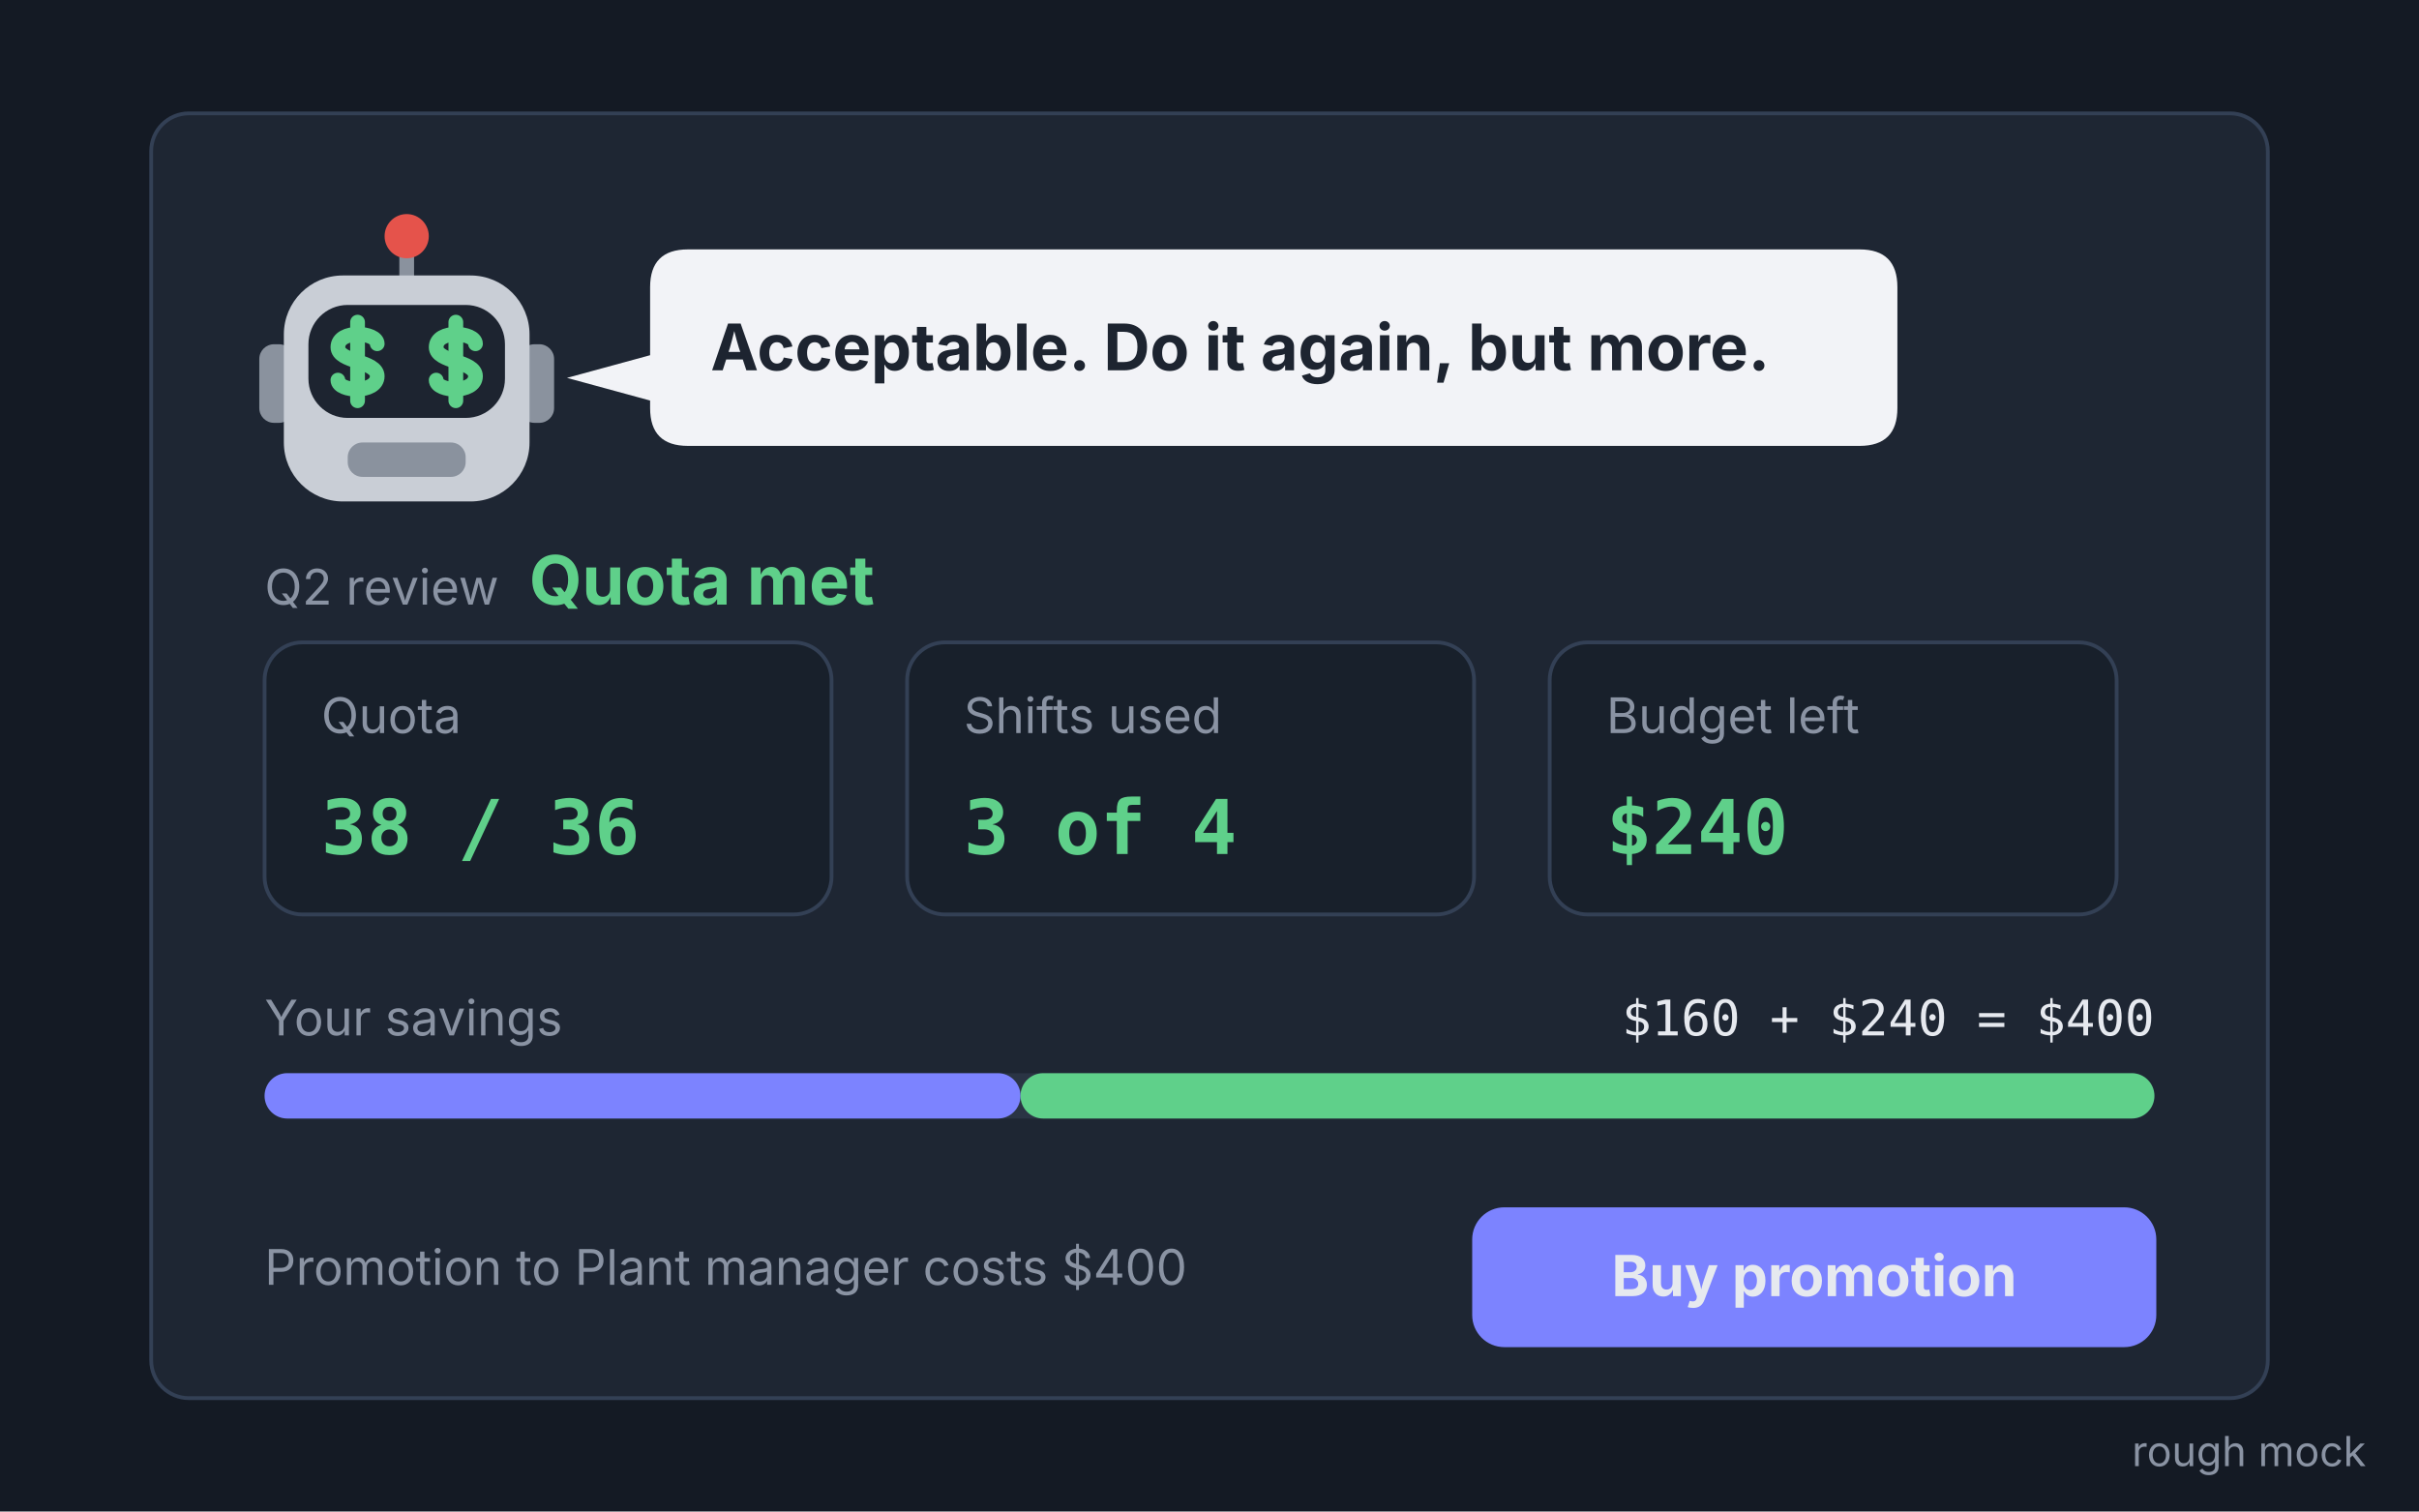
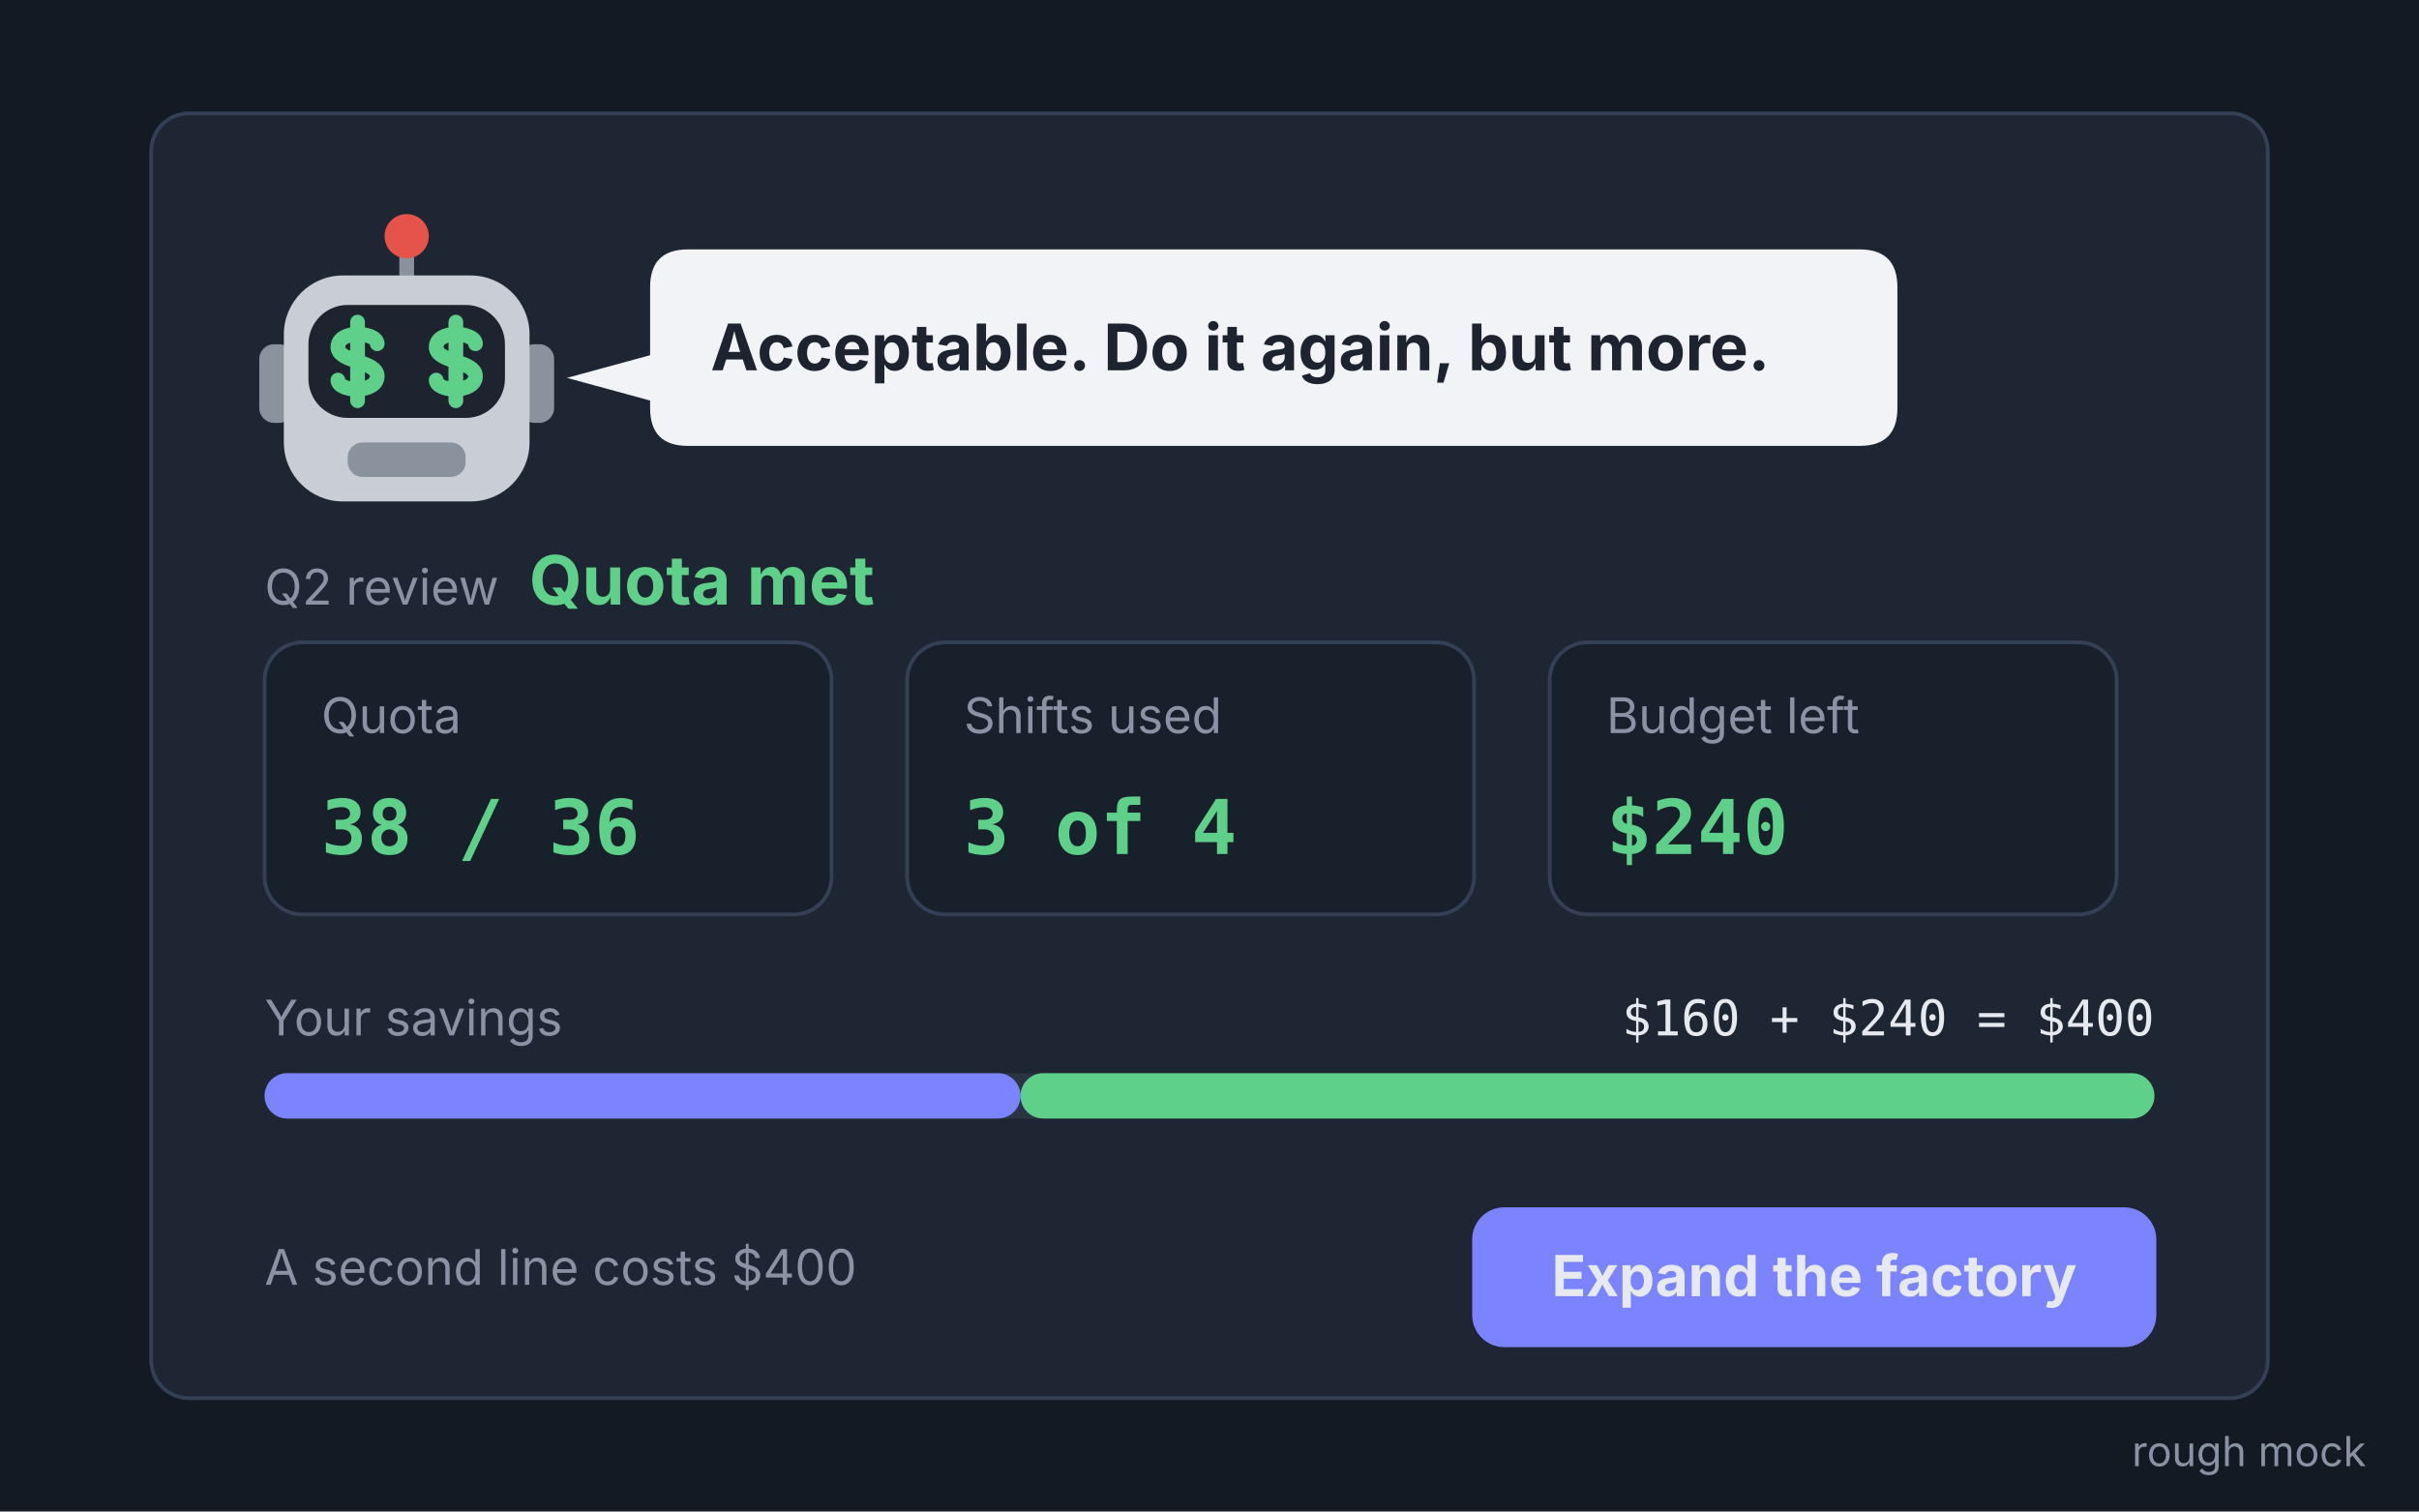
<svg xmlns="http://www.w3.org/2000/svg" viewBox="0 0 640 400" width="640" height="400">
  <rect width="640" height="400" fill="#141a24" />
  <rect x="40" y="30" width="560" height="340" rx="10" fill="#1e2633" stroke="#334055" />
  <g transform="translate(66 56) scale(1.3)">
    <line x1="32" y1="4" x2="32" y2="14" stroke="#8a929e" stroke-width="3" />
    <circle cx="32" cy="5" r="4.5" fill="#e5534b" />
    <rect x="2" y="27" width="7" height="16" rx="3" fill="#8a929e" />
    <rect x="55" y="27" width="7" height="16" rx="3" fill="#8a929e" />
    <rect x="7" y="13" width="50" height="46" rx="12" fill="#c9ced6" />
    <rect x="12" y="19" width="40" height="23" rx="8" fill="#1d2430" />
    <g transform="translate(22 30.5)" fill="none" stroke="#5fd08a" stroke-width="3" stroke-linecap="round">
      <path d="M4 -3.6C4 -6 -4 -6.6 -4 -2.9C-4 0.2 4 -0.2 4 3C4 6.6 -4 6.2 -4 3.8" />
      <path d="M0 -8V8" />
    </g>
    <g transform="translate(42 30.5)" fill="none" stroke="#5fd08a" stroke-width="3" stroke-linecap="round">
      <path d="M4 -3.6C4 -6 -4 -6.6 -4 -2.9C-4 0.2 4 -0.2 4 3C4 6.6 -4 6.2 -4 3.8" />
      <path d="M0 -8V8" />
    </g>
    <rect x="20" y="47" width="24" height="7" rx="3" fill="#8a929e" />
  </g>
  <text x="70" y="160" font-size="13" fill="#8a93a3" font-weight="400" text-anchor="start" font-family="system-ui,-apple-system,sans-serif">Q2 review</text>
  <path d="M182 66 H492 Q502 66 502 76 V108 Q502 118 492 118 H182 Q172 118 172 108 V106 L150 100 L172 94 V76 Q172 66 182 66 Z" fill="#f2f3f7" />
  <text x="188" y="98" font-size="17" fill="#1d2430" font-weight="700" text-anchor="start" font-family="system-ui,-apple-system,sans-serif">Acceptable. Do it again, but more.</text>
  <text x="140" y="160" font-size="18" fill="#5fd08a" font-weight="700" text-anchor="start" font-family="system-ui,-apple-system,sans-serif">Quota met</text>
  <rect x="70" y="170" width="150" height="72" rx="10" fill="#18202b" stroke="#334055" />
  <text x="85" y="194" font-size="13" fill="#8a93a3" font-weight="400" text-anchor="start" font-family="system-ui,-apple-system,sans-serif">Quota</text>
  <text x="85" y="226" font-size="20" fill="#5fd08a" font-weight="700" text-anchor="start" font-family="ui-monospace,Menlo,monospace">38 / 36</text>
  <rect x="240" y="170" width="150" height="72" rx="10" fill="#18202b" stroke="#334055" />
  <text x="255" y="194" font-size="13" fill="#8a93a3" font-weight="400" text-anchor="start" font-family="system-ui,-apple-system,sans-serif">Shifts used</text>
  <text x="255" y="226" font-size="20" fill="#5fd08a" font-weight="700" text-anchor="start" font-family="ui-monospace,Menlo,monospace">3 of 4</text>
  <rect x="410" y="170" width="150" height="72" rx="10" fill="#18202b" stroke="#334055" />
  <text x="425" y="194" font-size="13" fill="#8a93a3" font-weight="400" text-anchor="start" font-family="system-ui,-apple-system,sans-serif">Budget left</text>
  <text x="425" y="226" font-size="20" fill="#5fd08a" font-weight="700" text-anchor="start" font-family="ui-monospace,Menlo,monospace">$240</text>
  <text x="70" y="274" font-size="13" fill="#8a93a3" font-weight="400" text-anchor="start" font-family="system-ui,-apple-system,sans-serif">Your savings</text>
  <text x="570" y="274" font-size="13" fill="#e6e9ef" font-weight="400" text-anchor="end" font-family="ui-monospace,Menlo,monospace">$160 + $240 = $400</text>
  <rect x="70" y="284" width="500" height="12" rx="6" fill="#2a3444" />
  <rect x="70" y="284" width="200" height="12" rx="6" fill="#7c83ff" />
  <rect x="270" y="284" width="300" height="12" rx="6" fill="#5fd08a" />
-   <text x="70" y="340" font-size="13" fill="#8a93a3" font-weight="400" text-anchor="start" font-family="system-ui,-apple-system,sans-serif">Promotion to Plant manager costs $400</text>
+   <text x="70" y="340" font-size="13" fill="#8a93a3" font-weight="400" text-anchor="start" font-family="system-ui,-apple-system,sans-serif">A second line costs $400</text>
  <rect x="390" y="320" width="180" height="36" rx="8" fill="#7c83ff" stroke="#7c83ff" />
-   <text x="480" y="343" font-size="15" fill="#e6e9ef" font-weight="700" text-anchor="middle" font-family="system-ui,-apple-system,sans-serif">Buy promotion</text>
+   <text x="480" y="343" font-size="15" fill="#e6e9ef" font-weight="700" text-anchor="middle" font-family="system-ui,-apple-system,sans-serif">Expand the factory</text>
  <text x="626" y="388" font-size="11" fill="#8a93a3" font-weight="400" text-anchor="end" font-family="system-ui,-apple-system,sans-serif">rough mock</text>
</svg>
